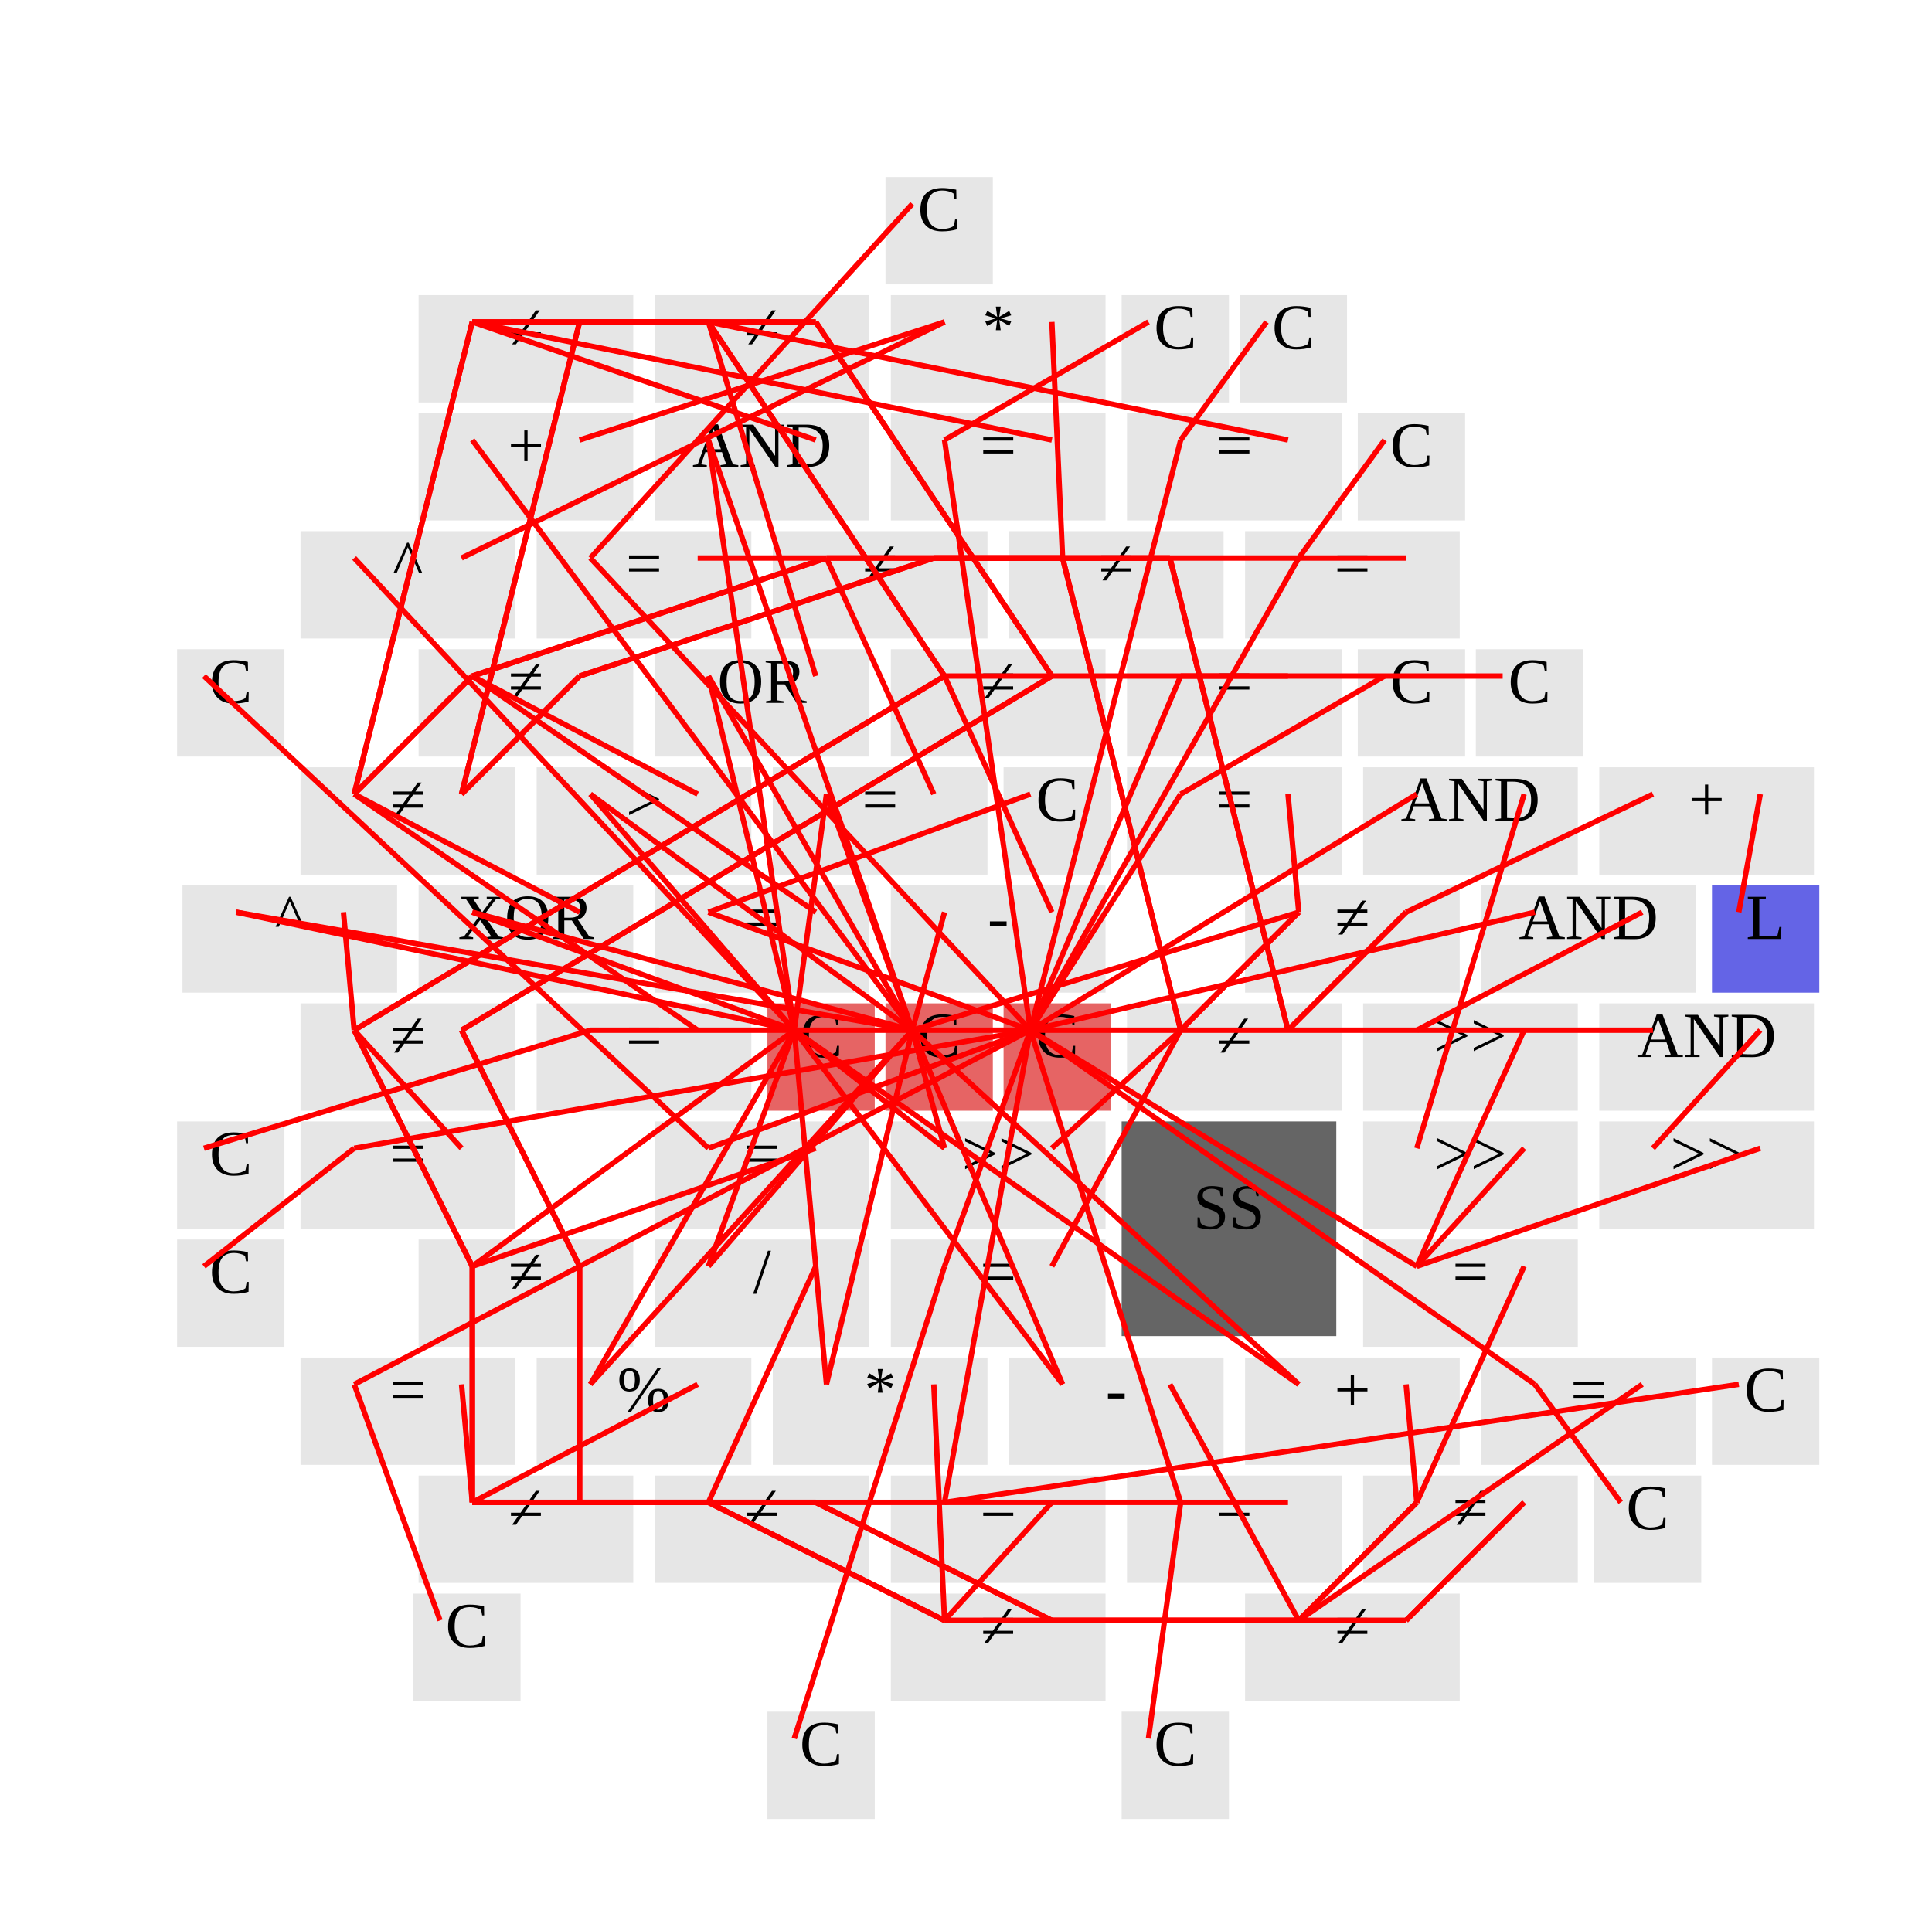
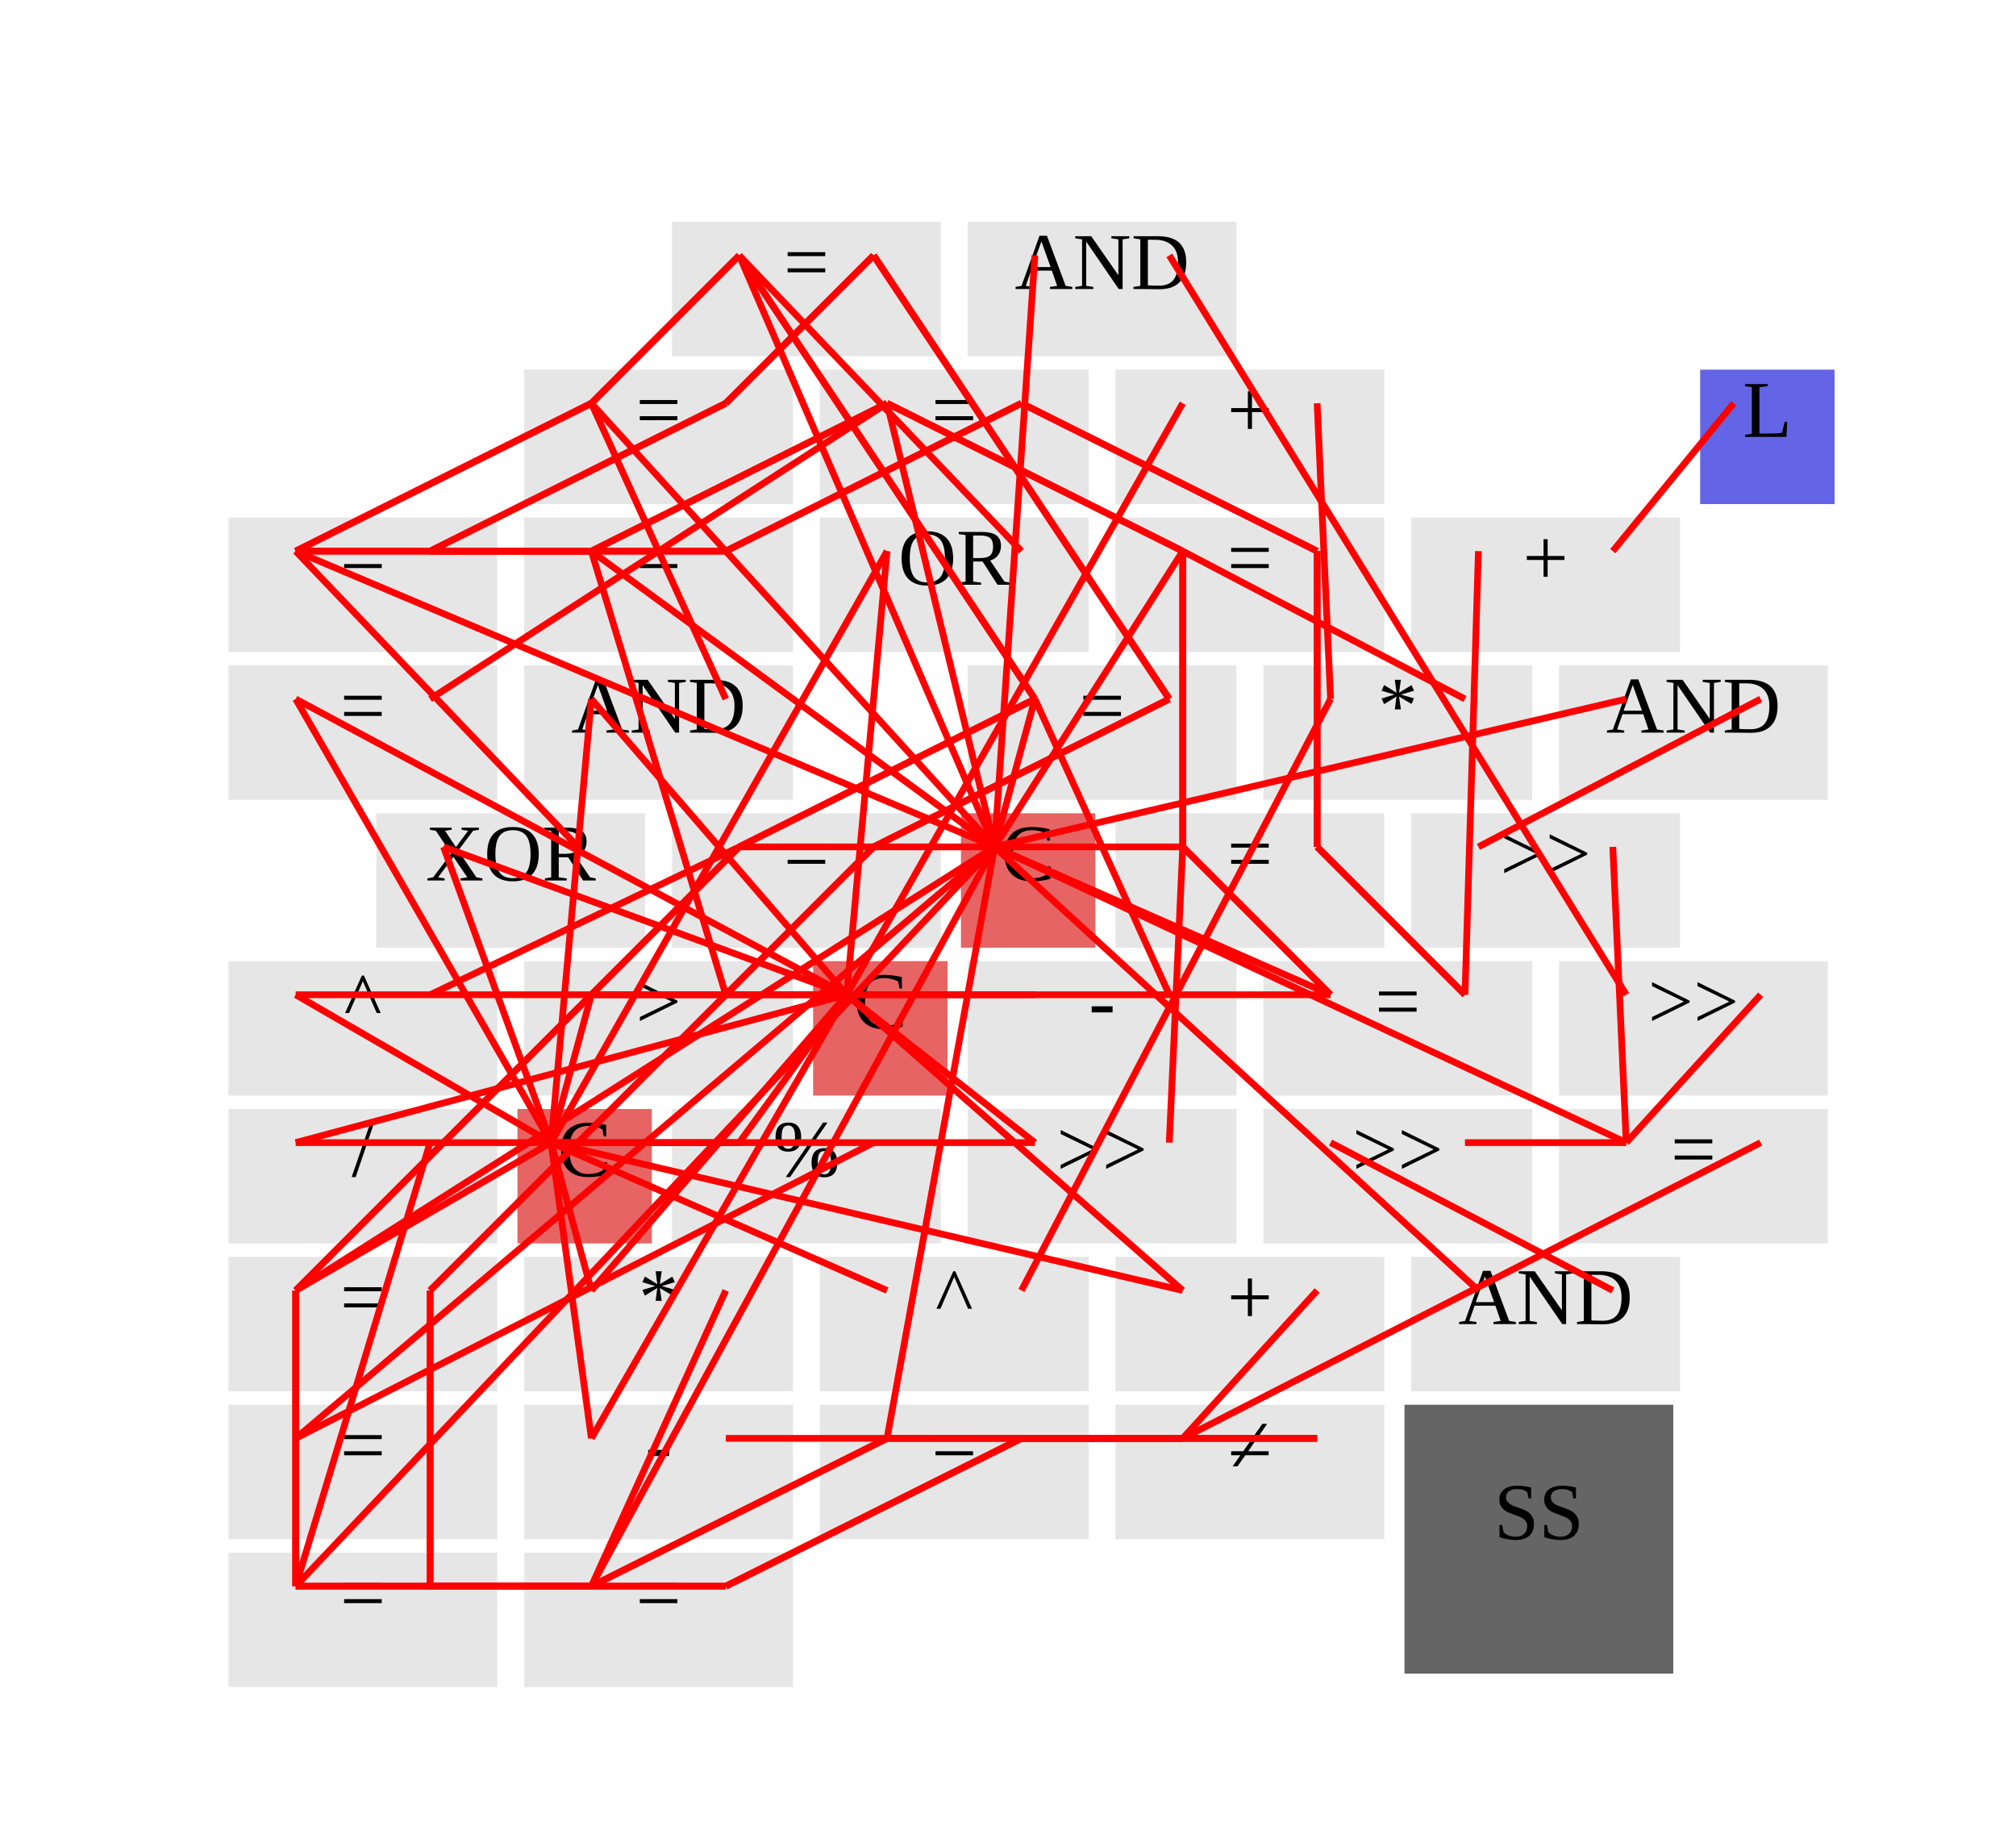
- <svg xmlns="http://www.w3.org/2000/svg" width="360" height="359">
-   <rect x="0" y="0" width="360" height="359" fill="rgb(255,255,255)" />
-   <rect x="0" y="0" width="340" height="320" fill="rgba(255,255,255,1)" />
-   <rect x="143" y="187" width="20" height="20" fill="rgba(230,100,100,1)" />
-   <text x="153" y="197" text-anchor="middle" alignment-baseline="middle" fill="black">C</text>
-   <rect x="319" y="165" width="20" height="20" fill="rgba(100,100,230,1)" />
-   <text x="329" y="175" text-anchor="middle" alignment-baseline="middle" fill="black">L</text>
-   <rect x="165" y="187" width="20" height="20" fill="rgba(230,100,100,1)" />
-   <text x="175" y="197" text-anchor="middle" alignment-baseline="middle" fill="black">C</text>
-   <rect x="187" y="187" width="20" height="20" fill="rgba(230,100,100,1)" />
-   <text x="197" y="197" text-anchor="middle" alignment-baseline="middle" fill="black">C</text>
+ <svg xmlns="http://www.w3.org/2000/svg" width="300" height="271">
+   <rect x="0" y="0" width="300" height="271" fill="rgb(255,255,255)" />
+   <rect x="0" y="0" width="280" height="240" fill="rgba(255,255,255,1)" />
+   <rect x="77" y="165" width="20" height="20" fill="rgba(230,100,100,1)" />
+   <text x="87" y="175" text-anchor="middle" alignment-baseline="middle" fill="black">C</text>
+   <rect x="253" y="55" width="20" height="20" fill="rgba(100,100,230,1)" />
+   <text x="263" y="65" text-anchor="middle" alignment-baseline="middle" fill="black">L</text>
+   <rect x="121" y="143" width="20" height="20" fill="rgba(230,100,100,1)" />
+   <text x="131" y="153" text-anchor="middle" alignment-baseline="middle" fill="black">C</text>
+   <rect x="143" y="121" width="20" height="20" fill="rgba(230,100,100,1)" />
+   <text x="153" y="131" text-anchor="middle" alignment-baseline="middle" fill="black">C</text>
+   <rect x="78" y="99" width="40" height="20" fill="rgba(230,230,230,1)" />
+   <text x="98" y="109" text-anchor="middle" alignment-baseline="middle" fill="black">AND</text>
+   <rect x="78" y="143" width="40" height="20" fill="rgba(230,230,230,1)" />
+   <text x="98" y="153" text-anchor="middle" alignment-baseline="middle" fill="black">&gt;</text>
  <rect x="122" y="77" width="40" height="20" fill="rgba(230,230,230,1)" />
-   <text x="142" y="87" text-anchor="middle" alignment-baseline="middle" fill="black">AND</text>
-   <rect x="100" y="143" width="40" height="20" fill="rgba(230,230,230,1)" />
-   <text x="120" y="153" text-anchor="middle" alignment-baseline="middle" fill="black">&gt;</text>
+   <text x="142" y="87" text-anchor="middle" alignment-baseline="middle" fill="black">OR</text>
+   <rect x="188" y="99" width="40" height="20" fill="rgba(230,230,230,1)" />
+   <text x="208" y="109" text-anchor="middle" alignment-baseline="middle" fill="black">*</text>
+   <rect x="122" y="187" width="40" height="20" fill="rgba(230,230,230,1)" />
+   <text x="142" y="197" text-anchor="middle" alignment-baseline="middle" fill="black">^</text>
+   <rect x="166" y="55" width="40" height="20" fill="rgba(230,230,230,1)" />
+   <text x="186" y="65" text-anchor="middle" alignment-baseline="middle" fill="black">+</text>
+   <rect x="56" y="121" width="40" height="20" fill="rgba(230,230,230,1)" />
+   <text x="76" y="131" text-anchor="middle" alignment-baseline="middle" fill="black">XOR</text>
+   <rect x="100" y="165" width="40" height="20" fill="rgba(230,230,230,1)" />
+   <text x="120" y="175" text-anchor="middle" alignment-baseline="middle" fill="black">%</text>
+   <rect x="34" y="165" width="40" height="20" fill="rgba(230,230,230,1)" />
+   <text x="54" y="175" text-anchor="middle" alignment-baseline="middle" fill="black">/</text>
+   <rect x="78" y="187" width="40" height="20" fill="rgba(230,230,230,1)" />
+   <text x="98" y="197" text-anchor="middle" alignment-baseline="middle" fill="black">*</text>
+   <rect x="166" y="187" width="40" height="20" fill="rgba(230,230,230,1)" />
+   <text x="186" y="197" text-anchor="middle" alignment-baseline="middle" fill="black">+</text>
+   <rect x="144" y="165" width="40" height="20" fill="rgba(230,230,230,1)" />
+   <text x="164" y="175" text-anchor="middle" alignment-baseline="middle" fill="black">&gt;&gt;</text>
+   <rect x="78" y="209" width="40" height="20" fill="rgba(230,230,230,1)" />
+   <text x="98" y="219" text-anchor="middle" alignment-baseline="middle" fill="black">-</text>
+   <rect x="232" y="165" width="40" height="20" fill="rgba(230,230,230,1)" />
+   <text x="252" y="175" text-anchor="middle" alignment-baseline="middle" fill="black">=</text>
+   <rect x="188" y="143" width="40" height="20" fill="rgba(230,230,230,1)" />
+   <text x="208" y="153" text-anchor="middle" alignment-baseline="middle" fill="black">=</text>
+   <rect x="166" y="121" width="40" height="20" fill="rgba(230,230,230,1)" />
+   <text x="186" y="131" text-anchor="middle" alignment-baseline="middle" fill="black">=</text>
  <rect x="166" y="77" width="40" height="20" fill="rgba(230,230,230,1)" />
  <text x="186" y="87" text-anchor="middle" alignment-baseline="middle" fill="black">=</text>
-   <rect x="122" y="121" width="40" height="20" fill="rgba(230,230,230,1)" />
-   <text x="142" y="131" text-anchor="middle" alignment-baseline="middle" fill="black">OR</text>
+   <rect x="122" y="55" width="40" height="20" fill="rgba(230,230,230,1)" />
+   <text x="142" y="65" text-anchor="middle" alignment-baseline="middle" fill="black">=</text>
+   <rect x="78" y="77" width="40" height="20" fill="rgba(230,230,230,1)" />
+   <text x="98" y="87" text-anchor="middle" alignment-baseline="middle" fill="black">=</text>
+   <rect x="34" y="77" width="40" height="20" fill="rgba(230,230,230,1)" />
+   <text x="54" y="87" text-anchor="middle" alignment-baseline="middle" fill="black">=</text>
+   <rect x="78" y="55" width="40" height="20" fill="rgba(230,230,230,1)" />
+   <text x="98" y="65" text-anchor="middle" alignment-baseline="middle" fill="black">=</text>
+   <rect x="100" y="33" width="40" height="20" fill="rgba(230,230,230,1)" />
+   <text x="120" y="43" text-anchor="middle" alignment-baseline="middle" fill="black">=</text>
+   <rect x="144" y="99" width="40" height="20" fill="rgba(230,230,230,1)" />
+   <text x="164" y="109" text-anchor="middle" alignment-baseline="middle" fill="black">=</text>
+   <rect x="100" y="121" width="40" height="20" fill="rgba(230,230,230,1)" />
+   <text x="120" y="131" text-anchor="middle" alignment-baseline="middle" fill="black">=</text>
+   <rect x="34" y="187" width="40" height="20" fill="rgba(230,230,230,1)" />
+   <text x="54" y="197" text-anchor="middle" alignment-baseline="middle" fill="black">=</text>
+   <rect x="34" y="209" width="40" height="20" fill="rgba(230,230,230,1)" />
+   <text x="54" y="219" text-anchor="middle" alignment-baseline="middle" fill="black">=</text>
+   <rect x="34" y="231" width="40" height="20" fill="rgba(230,230,230,1)" />
+   <text x="54" y="241" text-anchor="middle" alignment-baseline="middle" fill="black">=</text>
+   <rect x="78" y="231" width="40" height="20" fill="rgba(230,230,230,1)" />
+   <text x="98" y="241" text-anchor="middle" alignment-baseline="middle" fill="black">=</text>
  <rect x="122" y="209" width="40" height="20" fill="rgba(230,230,230,1)" />
  <text x="142" y="219" text-anchor="middle" alignment-baseline="middle" fill="black">=</text>
-   <rect x="166" y="231" width="40" height="20" fill="rgba(230,230,230,1)" />
-   <text x="186" y="241" text-anchor="middle" alignment-baseline="middle" fill="black">=</text>
-   <rect x="210" y="275" width="40" height="20" fill="rgba(230,230,230,1)" />
-   <text x="230" y="285" text-anchor="middle" alignment-baseline="middle" fill="black">=</text>
-   <rect x="100" y="99" width="40" height="20" fill="rgba(230,230,230,1)" />
-   <text x="120" y="109" text-anchor="middle" alignment-baseline="middle" fill="black">=</text>
-   <rect x="122" y="165" width="40" height="20" fill="rgba(230,230,230,1)" />
-   <text x="142" y="175" text-anchor="middle" alignment-baseline="middle" fill="black">=</text>
-   <rect x="166" y="55" width="40" height="20" fill="rgba(230,230,230,1)" />
-   <text x="186" y="65" text-anchor="middle" alignment-baseline="middle" fill="black">*</text>
-   <rect x="56" y="99" width="40" height="20" fill="rgba(230,230,230,1)" />
-   <text x="76" y="109" text-anchor="middle" alignment-baseline="middle" fill="black">^</text>
-   <rect x="78" y="77" width="40" height="20" fill="rgba(230,230,230,1)" />
-   <text x="98" y="87" text-anchor="middle" alignment-baseline="middle" fill="black">+</text>
-   <rect x="56" y="253" width="40" height="20" fill="rgba(230,230,230,1)" />
-   <text x="76" y="263" text-anchor="middle" alignment-baseline="middle" fill="black">=</text>
-   <rect x="78" y="165" width="40" height="20" fill="rgba(230,230,230,1)" />
-   <text x="98" y="175" text-anchor="middle" alignment-baseline="middle" fill="black">XOR</text>
-   <rect x="100" y="253" width="40" height="20" fill="rgba(230,230,230,1)" />
-   <text x="120" y="263" text-anchor="middle" alignment-baseline="middle" fill="black">%</text>
-   <rect x="122" y="231" width="40" height="20" fill="rgba(230,230,230,1)" />
-   <text x="142" y="241" text-anchor="middle" alignment-baseline="middle" fill="black">/</text>
-   <rect x="144" y="253" width="40" height="20" fill="rgba(230,230,230,1)" />
-   <text x="164" y="263" text-anchor="middle" alignment-baseline="middle" fill="black">*</text>
-   <rect x="232" y="253" width="40" height="20" fill="rgba(230,230,230,1)" />
-   <text x="252" y="263" text-anchor="middle" alignment-baseline="middle" fill="black">+</text>
-   <rect x="56" y="209" width="40" height="20" fill="rgba(230,230,230,1)" />
-   <text x="76" y="219" text-anchor="middle" alignment-baseline="middle" fill="black">=</text>
-   <rect x="166" y="275" width="40" height="20" fill="rgba(230,230,230,1)" />
-   <text x="186" y="285" text-anchor="middle" alignment-baseline="middle" fill="black">=</text>
  <rect x="166" y="209" width="40" height="20" fill="rgba(230,230,230,1)" />
-   <text x="186" y="219" text-anchor="middle" alignment-baseline="middle" fill="black">&gt;&gt;</text>
-   <rect x="100" y="187" width="40" height="20" fill="rgba(230,230,230,1)" />
-   <text x="120" y="197" text-anchor="middle" alignment-baseline="middle" fill="black">=</text>
-   <rect x="188" y="253" width="40" height="20" fill="rgba(230,230,230,1)" />
-   <text x="208" y="263" text-anchor="middle" alignment-baseline="middle" fill="black">-</text>
+   <text x="186" y="219" text-anchor="middle" alignment-baseline="middle" fill="black">≠</text>
+   <rect x="210" y="77" width="40" height="20" fill="rgba(230,230,230,1)" />
+   <text x="230" y="87" text-anchor="middle" alignment-baseline="middle" fill="black">+</text>
+   <rect x="144" y="143" width="40" height="20" fill="rgba(230,230,230,1)" />
+   <text x="164" y="153" text-anchor="middle" alignment-baseline="middle" fill="black">-</text>
+   <rect x="34" y="99" width="40" height="20" fill="rgba(230,230,230,1)" />
+   <text x="54" y="109" text-anchor="middle" alignment-baseline="middle" fill="black">=</text>
+   <rect x="34" y="143" width="40" height="20" fill="rgba(230,230,230,1)" />
+   <text x="54" y="153" text-anchor="middle" alignment-baseline="middle" fill="black">^</text>
+   <rect x="210" y="187" width="40" height="20" fill="rgba(230,230,230,1)" />
+   <text x="230" y="197" text-anchor="middle" alignment-baseline="middle" fill="black">AND</text>
+   <rect x="188" y="165" width="40" height="20" fill="rgba(230,230,230,1)" />
+   <text x="208" y="175" text-anchor="middle" alignment-baseline="middle" fill="black">&gt;&gt;</text>
+   <rect x="144" y="33" width="40" height="20" fill="rgba(230,230,230,1)" />
+   <text x="164" y="43" text-anchor="middle" alignment-baseline="middle" fill="black">AND</text>
+   <rect x="232" y="143" width="40" height="20" fill="rgba(230,230,230,1)" />
+   <text x="252" y="153" text-anchor="middle" alignment-baseline="middle" fill="black">&gt;&gt;</text>
  <rect x="232" y="99" width="40" height="20" fill="rgba(230,230,230,1)" />
-   <text x="252" y="109" text-anchor="middle" alignment-baseline="middle" fill="black">=</text>
-   <rect x="276" y="253" width="40" height="20" fill="rgba(230,230,230,1)" />
-   <text x="296" y="263" text-anchor="middle" alignment-baseline="middle" fill="black">=</text>
-   <rect x="254" y="231" width="40" height="20" fill="rgba(230,230,230,1)" />
-   <text x="274" y="241" text-anchor="middle" alignment-baseline="middle" fill="black">=</text>
-   <rect x="232" y="165" width="40" height="20" fill="rgba(230,230,230,1)" />
-   <text x="252" y="175" text-anchor="middle" alignment-baseline="middle" fill="black">≠</text>
-   <rect x="210" y="187" width="40" height="20" fill="rgba(230,230,230,1)" />
-   <text x="230" y="197" text-anchor="middle" alignment-baseline="middle" fill="black">≠</text>
-   <rect x="188" y="99" width="40" height="20" fill="rgba(230,230,230,1)" />
-   <text x="208" y="109" text-anchor="middle" alignment-baseline="middle" fill="black">≠</text>
-   <rect x="144" y="99" width="40" height="20" fill="rgba(230,230,230,1)" />
-   <text x="164" y="109" text-anchor="middle" alignment-baseline="middle" fill="black">≠</text>
-   <rect x="78" y="121" width="40" height="20" fill="rgba(230,230,230,1)" />
-   <text x="98" y="131" text-anchor="middle" alignment-baseline="middle" fill="black">≠</text>
-   <rect x="56" y="143" width="40" height="20" fill="rgba(230,230,230,1)" />
-   <text x="76" y="153" text-anchor="middle" alignment-baseline="middle" fill="black">≠</text>
-   <rect x="78" y="55" width="40" height="20" fill="rgba(230,230,230,1)" />
-   <text x="98" y="65" text-anchor="middle" alignment-baseline="middle" fill="black">≠</text>
-   <rect x="122" y="55" width="40" height="20" fill="rgba(230,230,230,1)" />
-   <text x="142" y="65" text-anchor="middle" alignment-baseline="middle" fill="black">≠</text>
-   <rect x="166" y="121" width="40" height="20" fill="rgba(230,230,230,1)" />
-   <text x="186" y="131" text-anchor="middle" alignment-baseline="middle" fill="black">≠</text>
-   <rect x="56" y="187" width="40" height="20" fill="rgba(230,230,230,1)" />
-   <text x="76" y="197" text-anchor="middle" alignment-baseline="middle" fill="black">≠</text>
-   <rect x="78" y="231" width="40" height="20" fill="rgba(230,230,230,1)" />
-   <text x="98" y="241" text-anchor="middle" alignment-baseline="middle" fill="black">≠</text>
-   <rect x="78" y="275" width="40" height="20" fill="rgba(230,230,230,1)" />
-   <text x="98" y="285" text-anchor="middle" alignment-baseline="middle" fill="black">≠</text>
-   <rect x="122" y="275" width="40" height="20" fill="rgba(230,230,230,1)" />
-   <text x="142" y="285" text-anchor="middle" alignment-baseline="middle" fill="black">≠</text>
-   <rect x="166" y="297" width="40" height="20" fill="rgba(230,230,230,1)" />
-   <text x="186" y="307" text-anchor="middle" alignment-baseline="middle" fill="black">≠</text>
-   <rect x="232" y="297" width="40" height="20" fill="rgba(230,230,230,1)" />
-   <text x="252" y="307" text-anchor="middle" alignment-baseline="middle" fill="black">≠</text>
-   <rect x="254" y="275" width="40" height="20" fill="rgba(230,230,230,1)" />
-   <text x="274" y="285" text-anchor="middle" alignment-baseline="middle" fill="black">≠</text>
-   <rect x="298" y="143" width="40" height="20" fill="rgba(230,230,230,1)" />
-   <text x="318" y="153" text-anchor="middle" alignment-baseline="middle" fill="black">+</text>
-   <rect x="166" y="165" width="40" height="20" fill="rgba(230,230,230,1)" />
-   <text x="186" y="175" text-anchor="middle" alignment-baseline="middle" fill="black">-</text>
-   <rect x="144" y="143" width="40" height="20" fill="rgba(230,230,230,1)" />
-   <text x="164" y="153" text-anchor="middle" alignment-baseline="middle" fill="black">=</text>
-   <rect x="210" y="143" width="40" height="20" fill="rgba(230,230,230,1)" />
-   <text x="230" y="153" text-anchor="middle" alignment-baseline="middle" fill="black">=</text>
-   <rect x="210" y="77" width="40" height="20" fill="rgba(230,230,230,1)" />
-   <text x="230" y="87" text-anchor="middle" alignment-baseline="middle" fill="black">=</text>
+   <text x="252" y="109" text-anchor="middle" alignment-baseline="middle" fill="black">AND</text>
  <rect x="210" y="121" width="40" height="20" fill="rgba(230,230,230,1)" />
-   <text x="230" y="131" text-anchor="middle" alignment-baseline="middle" fill="black">=</text>
-   <rect x="34" y="165" width="40" height="20" fill="rgba(230,230,230,1)" />
-   <text x="54" y="175" text-anchor="middle" alignment-baseline="middle" fill="black">^</text>
-   <rect x="209" y="55" width="20" height="20" fill="rgba(230,230,230,1)" />
-   <text x="219" y="65" text-anchor="middle" alignment-baseline="middle" fill="black">C</text>
-   <rect x="33" y="121" width="20" height="20" fill="rgba(230,230,230,1)" />
-   <text x="43" y="131" text-anchor="middle" alignment-baseline="middle" fill="black">C</text>
-   <rect x="143" y="319" width="20" height="20" fill="rgba(230,230,230,1)" />
-   <text x="153" y="329" text-anchor="middle" alignment-baseline="middle" fill="black">C</text>
-   <rect x="209" y="319" width="20" height="20" fill="rgba(230,230,230,1)" />
-   <text x="219" y="329" text-anchor="middle" alignment-baseline="middle" fill="black">C</text>
-   <rect x="165" y="33" width="20" height="20" fill="rgba(230,230,230,1)" />
-   <text x="175" y="43" text-anchor="middle" alignment-baseline="middle" fill="black">C</text>
-   <rect x="187" y="143" width="20" height="20" fill="rgba(230,230,230,1)" />
-   <text x="197" y="153" text-anchor="middle" alignment-baseline="middle" fill="black">C</text>
-   <rect x="77" y="297" width="20" height="20" fill="rgba(230,230,230,1)" />
-   <text x="87" y="307" text-anchor="middle" alignment-baseline="middle" fill="black">C</text>
-   <rect x="33" y="231" width="20" height="20" fill="rgba(230,230,230,1)" />
-   <text x="43" y="241" text-anchor="middle" alignment-baseline="middle" fill="black">C</text>
-   <rect x="319" y="253" width="20" height="20" fill="rgba(230,230,230,1)" />
-   <text x="329" y="263" text-anchor="middle" alignment-baseline="middle" fill="black">C</text>
-   <rect x="33" y="209" width="20" height="20" fill="rgba(230,230,230,1)" />
-   <text x="43" y="219" text-anchor="middle" alignment-baseline="middle" fill="black">C</text>
-   <rect x="253" y="77" width="20" height="20" fill="rgba(230,230,230,1)" />
-   <text x="263" y="87" text-anchor="middle" alignment-baseline="middle" fill="black">C</text>
-   <rect x="297" y="275" width="20" height="20" fill="rgba(230,230,230,1)" />
-   <text x="307" y="285" text-anchor="middle" alignment-baseline="middle" fill="black">C</text>
-   <rect x="254" y="143" width="40" height="20" fill="rgba(230,230,230,1)" />
-   <text x="274" y="153" text-anchor="middle" alignment-baseline="middle" fill="black">AND</text>
-   <rect x="254" y="209" width="40" height="20" fill="rgba(230,230,230,1)" />
-   <text x="274" y="219" text-anchor="middle" alignment-baseline="middle" fill="black">&gt;&gt;</text>
-   <rect x="298" y="187" width="40" height="20" fill="rgba(230,230,230,1)" />
-   <text x="318" y="197" text-anchor="middle" alignment-baseline="middle" fill="black">AND</text>
-   <rect x="298" y="209" width="40" height="20" fill="rgba(230,230,230,1)" />
-   <text x="318" y="219" text-anchor="middle" alignment-baseline="middle" fill="black">&gt;&gt;</text>
-   <rect x="276" y="165" width="40" height="20" fill="rgba(230,230,230,1)" />
-   <text x="296" y="175" text-anchor="middle" alignment-baseline="middle" fill="black">AND</text>
-   <rect x="254" y="187" width="40" height="20" fill="rgba(230,230,230,1)" />
-   <text x="274" y="197" text-anchor="middle" alignment-baseline="middle" fill="black">&gt;&gt;</text>
-   <rect x="253" y="121" width="20" height="20" fill="rgba(230,230,230,1)" />
-   <text x="263" y="131" text-anchor="middle" alignment-baseline="middle" fill="black">C</text>
-   <rect x="231" y="55" width="20" height="20" fill="rgba(230,230,230,1)" />
-   <text x="241" y="65" text-anchor="middle" alignment-baseline="middle" fill="black">C</text>
-   <rect x="275" y="121" width="20" height="20" fill="rgba(230,230,230,1)" />
-   <text x="285" y="131" text-anchor="middle" alignment-baseline="middle" fill="black">C</text>
+   <text x="230" y="131" text-anchor="middle" alignment-baseline="middle" fill="black">&gt;&gt;</text>
  <rect x="209" y="209" width="40" height="40" fill="rgba(101,101,101,1)" />
  <text x="229" y="229" text-anchor="middle" alignment-baseline="middle" fill="black">SS</text>
-   <line x1="108" y1="82" x2="176" y2="60" stroke="red" stroke-width="1" />
-   <line x1="86" y1="104" x2="176" y2="60" stroke="red" stroke-width="1" />
-   <line x1="170" y1="192" x2="88" y2="82" stroke="red" stroke-width="1" />
-   <line x1="148" y1="192" x2="66" y2="104" stroke="red" stroke-width="1" />
-   <line x1="284" y1="214" x2="264" y2="236" stroke="red" stroke-width="1" />
-   <line x1="328" y1="214" x2="264" y2="236" stroke="red" stroke-width="1" />
-   <line x1="192" y1="192" x2="264" y2="236" stroke="red" stroke-width="1" />
-   <line x1="284" y1="192" x2="264" y2="236" stroke="red" stroke-width="1" />
-   <line x1="240" y1="148" x2="242" y2="170" stroke="red" stroke-width="1" />
-   <line x1="170" y1="192" x2="242" y2="170" stroke="red" stroke-width="1" />
-   <line x1="196" y1="236" x2="220" y2="192" stroke="red" stroke-width="1" />
-   <line x1="196" y1="214" x2="220" y2="192" stroke="red" stroke-width="1" />
-   <line x1="262" y1="170" x2="240" y2="192" stroke="red" stroke-width="1" />
-   <line x1="240" y1="192" x2="262" y2="170" stroke="red" stroke-width="1" />
-   <line x1="242" y1="170" x2="220" y2="192" stroke="red" stroke-width="1" />
-   <line x1="220" y1="192" x2="242" y2="170" stroke="red" stroke-width="1" />
-   <line x1="262" y1="104" x2="198" y2="104" stroke="red" stroke-width="1" />
  <line x1="196" y1="60" x2="198" y2="104" stroke="red" stroke-width="1" />
-   <line x1="218" y1="104" x2="240" y2="192" stroke="red" stroke-width="1" />
-   <line x1="240" y1="192" x2="218" y2="104" stroke="red" stroke-width="1" />
-   <line x1="198" y1="104" x2="220" y2="192" stroke="red" stroke-width="1" />
-   <line x1="220" y1="192" x2="198" y2="104" stroke="red" stroke-width="1" />
-   <line x1="130" y1="104" x2="154" y2="104" stroke="red" stroke-width="1" />
+   <line x1="152" y1="192" x2="198" y2="104" stroke="red" stroke-width="1" />
+   <line x1="126" y1="148" x2="176" y2="60" stroke="red" stroke-width="1" />
+   <line x1="82" y1="170" x2="132" y2="192" stroke="red" stroke-width="1" />
+   <line x1="262" y1="148" x2="242" y2="170" stroke="red" stroke-width="1" />
+   <line x1="148" y1="126" x2="242" y2="170" stroke="red" stroke-width="1" />
+   <line x1="218" y1="170" x2="242" y2="170" stroke="red" stroke-width="1" />
+   <line x1="240" y1="126" x2="242" y2="170" stroke="red" stroke-width="1" />
+   <line x1="148" y1="126" x2="198" y2="148" stroke="red" stroke-width="1" />
+   <line x1="126" y1="148" x2="198" y2="148" stroke="red" stroke-width="1" />
+   <line x1="148" y1="126" x2="176" y2="126" stroke="red" stroke-width="1" />
+   <line x1="174" y1="170" x2="176" y2="126" stroke="red" stroke-width="1" />
+   <line x1="218" y1="148" x2="196" y2="126" stroke="red" stroke-width="1" />
+   <line x1="196" y1="126" x2="218" y2="148" stroke="red" stroke-width="1" />
+   <line x1="176" y1="126" x2="198" y2="148" stroke="red" stroke-width="1" />
+   <line x1="198" y1="148" x2="176" y2="126" stroke="red" stroke-width="1" />
+   <line x1="218" y1="104" x2="176" y2="82" stroke="red" stroke-width="1" />
+   <line x1="148" y1="126" x2="176" y2="82" stroke="red" stroke-width="1" />
+   <line x1="196" y1="126" x2="196" y2="82" stroke="red" stroke-width="1" />
+   <line x1="196" y1="82" x2="196" y2="126" stroke="red" stroke-width="1" />
+   <line x1="176" y1="126" x2="176" y2="82" stroke="red" stroke-width="1" />
+   <line x1="176" y1="82" x2="176" y2="126" stroke="red" stroke-width="1" />
+   <line x1="148" y1="126" x2="132" y2="60" stroke="red" stroke-width="1" />
+   <line x1="64" y1="104" x2="132" y2="60" stroke="red" stroke-width="1" />
+   <line x1="196" y1="82" x2="152" y2="60" stroke="red" stroke-width="1" />
+   <line x1="152" y1="60" x2="196" y2="82" stroke="red" stroke-width="1" />
+   <line x1="132" y1="60" x2="176" y2="82" stroke="red" stroke-width="1" />
+   <line x1="176" y1="82" x2="132" y2="60" stroke="red" stroke-width="1" />
+   <line x1="148" y1="126" x2="88" y2="82" stroke="red" stroke-width="1" />
+   <line x1="108" y1="148" x2="88" y2="82" stroke="red" stroke-width="1" />
+   <line x1="108" y1="82" x2="152" y2="60" stroke="red" stroke-width="1" />
+   <line x1="152" y1="60" x2="108" y2="82" stroke="red" stroke-width="1" />
+   <line x1="132" y1="60" x2="88" y2="82" stroke="red" stroke-width="1" />
+   <line x1="88" y1="82" x2="132" y2="60" stroke="red" stroke-width="1" />
+   <line x1="86" y1="126" x2="44" y2="82" stroke="red" stroke-width="1" />
+   <line x1="148" y1="126" x2="44" y2="82" stroke="red" stroke-width="1" />
+   <line x1="64" y1="82" x2="108" y2="82" stroke="red" stroke-width="1" />
+   <line x1="108" y1="82" x2="64" y2="82" stroke="red" stroke-width="1" />
+   <line x1="44" y1="82" x2="88" y2="82" stroke="red" stroke-width="1" />
+   <line x1="88" y1="82" x2="44" y2="82" stroke="red" stroke-width="1" />
+   <line x1="148" y1="126" x2="88" y2="60" stroke="red" stroke-width="1" />
+   <line x1="108" y1="104" x2="88" y2="60" stroke="red" stroke-width="1" />
+   <line x1="64" y1="82" x2="108" y2="60" stroke="red" stroke-width="1" />
+   <line x1="108" y1="60" x2="64" y2="82" stroke="red" stroke-width="1" />
+   <line x1="88" y1="60" x2="44" y2="82" stroke="red" stroke-width="1" />
+   <line x1="44" y1="82" x2="88" y2="60" stroke="red" stroke-width="1" />
+   <line x1="152" y1="82" x2="110" y2="38" stroke="red" stroke-width="1" />
+   <line x1="148" y1="126" x2="110" y2="38" stroke="red" stroke-width="1" />
+   <line x1="108" y1="60" x2="130" y2="38" stroke="red" stroke-width="1" />
+   <line x1="130" y1="38" x2="108" y2="60" stroke="red" stroke-width="1" />
+   <line x1="110" y1="38" x2="88" y2="60" stroke="red" stroke-width="1" />
+   <line x1="88" y1="60" x2="110" y2="38" stroke="red" stroke-width="1" />
  <line x1="174" y1="148" x2="154" y2="104" stroke="red" stroke-width="1" />
-   <line x1="218" y1="104" x2="174" y2="104" stroke="red" stroke-width="1" />
-   <line x1="174" y1="104" x2="218" y2="104" stroke="red" stroke-width="1" />
-   <line x1="198" y1="104" x2="154" y2="104" stroke="red" stroke-width="1" />
-   <line x1="154" y1="104" x2="198" y2="104" stroke="red" stroke-width="1" />
-   <line x1="130" y1="148" x2="88" y2="126" stroke="red" stroke-width="1" />
-   <line x1="152" y1="170" x2="88" y2="126" stroke="red" stroke-width="1" />
-   <line x1="174" y1="104" x2="108" y2="126" stroke="red" stroke-width="1" />
-   <line x1="108" y1="126" x2="174" y2="104" stroke="red" stroke-width="1" />
-   <line x1="154" y1="104" x2="88" y2="126" stroke="red" stroke-width="1" />
-   <line x1="88" y1="126" x2="154" y2="104" stroke="red" stroke-width="1" />
-   <line x1="130" y1="192" x2="66" y2="148" stroke="red" stroke-width="1" />
-   <line x1="108" y1="170" x2="66" y2="148" stroke="red" stroke-width="1" />
-   <line x1="86" y1="148" x2="108" y2="126" stroke="red" stroke-width="1" />
-   <line x1="108" y1="126" x2="86" y2="148" stroke="red" stroke-width="1" />
-   <line x1="66" y1="148" x2="88" y2="126" stroke="red" stroke-width="1" />
-   <line x1="88" y1="126" x2="66" y2="148" stroke="red" stroke-width="1" />
-   <line x1="196" y1="82" x2="88" y2="60" stroke="red" stroke-width="1" />
-   <line x1="152" y1="82" x2="88" y2="60" stroke="red" stroke-width="1" />
-   <line x1="86" y1="148" x2="108" y2="60" stroke="red" stroke-width="1" />
-   <line x1="108" y1="60" x2="86" y2="148" stroke="red" stroke-width="1" />
-   <line x1="88" y1="60" x2="66" y2="148" stroke="red" stroke-width="1" />
-   <line x1="66" y1="148" x2="88" y2="60" stroke="red" stroke-width="1" />
-   <line x1="240" y1="82" x2="132" y2="60" stroke="red" stroke-width="1" />
-   <line x1="152" y1="126" x2="132" y2="60" stroke="red" stroke-width="1" />
-   <line x1="108" y1="60" x2="152" y2="60" stroke="red" stroke-width="1" />
-   <line x1="152" y1="60" x2="108" y2="60" stroke="red" stroke-width="1" />
-   <line x1="132" y1="60" x2="88" y2="60" stroke="red" stroke-width="1" />
-   <line x1="88" y1="60" x2="132" y2="60" stroke="red" stroke-width="1" />
-   <line x1="196" y1="170" x2="176" y2="126" stroke="red" stroke-width="1" />
-   <line x1="240" y1="126" x2="176" y2="126" stroke="red" stroke-width="1" />
-   <line x1="152" y1="60" x2="196" y2="126" stroke="red" stroke-width="1" />
-   <line x1="196" y1="126" x2="152" y2="60" stroke="red" stroke-width="1" />
-   <line x1="176" y1="126" x2="132" y2="60" stroke="red" stroke-width="1" />
-   <line x1="132" y1="60" x2="176" y2="126" stroke="red" stroke-width="1" />
-   <line x1="86" y1="214" x2="66" y2="192" stroke="red" stroke-width="1" />
-   <line x1="64" y1="170" x2="66" y2="192" stroke="red" stroke-width="1" />
-   <line x1="196" y1="126" x2="86" y2="192" stroke="red" stroke-width="1" />
-   <line x1="86" y1="192" x2="196" y2="126" stroke="red" stroke-width="1" />
-   <line x1="176" y1="126" x2="66" y2="192" stroke="red" stroke-width="1" />
-   <line x1="66" y1="192" x2="176" y2="126" stroke="red" stroke-width="1" />
-   <line x1="152" y1="214" x2="88" y2="236" stroke="red" stroke-width="1" />
-   <line x1="148" y1="192" x2="88" y2="236" stroke="red" stroke-width="1" />
-   <line x1="86" y1="192" x2="108" y2="236" stroke="red" stroke-width="1" />
-   <line x1="108" y1="236" x2="86" y2="192" stroke="red" stroke-width="1" />
-   <line x1="66" y1="192" x2="88" y2="236" stroke="red" stroke-width="1" />
-   <line x1="88" y1="236" x2="66" y2="192" stroke="red" stroke-width="1" />
-   <line x1="130" y1="258" x2="88" y2="280" stroke="red" stroke-width="1" />
-   <line x1="86" y1="258" x2="88" y2="280" stroke="red" stroke-width="1" />
-   <line x1="108" y1="280" x2="108" y2="236" stroke="red" stroke-width="1" />
-   <line x1="108" y1="236" x2="108" y2="280" stroke="red" stroke-width="1" />
-   <line x1="88" y1="236" x2="88" y2="280" stroke="red" stroke-width="1" />
-   <line x1="88" y1="280" x2="88" y2="236" stroke="red" stroke-width="1" />
-   <line x1="240" y1="280" x2="132" y2="280" stroke="red" stroke-width="1" />
-   <line x1="152" y1="236" x2="132" y2="280" stroke="red" stroke-width="1" />
-   <line x1="108" y1="280" x2="152" y2="280" stroke="red" stroke-width="1" />
-   <line x1="152" y1="280" x2="108" y2="280" stroke="red" stroke-width="1" />
-   <line x1="88" y1="280" x2="132" y2="280" stroke="red" stroke-width="1" />
-   <line x1="132" y1="280" x2="88" y2="280" stroke="red" stroke-width="1" />
-   <line x1="196" y1="280" x2="176" y2="302" stroke="red" stroke-width="1" />
-   <line x1="174" y1="258" x2="176" y2="302" stroke="red" stroke-width="1" />
-   <line x1="152" y1="280" x2="196" y2="302" stroke="red" stroke-width="1" />
-   <line x1="196" y1="302" x2="152" y2="280" stroke="red" stroke-width="1" />
-   <line x1="132" y1="280" x2="176" y2="302" stroke="red" stroke-width="1" />
-   <line x1="176" y1="302" x2="132" y2="280" stroke="red" stroke-width="1" />
-   <line x1="306" y1="258" x2="242" y2="302" stroke="red" stroke-width="1" />
-   <line x1="218" y1="258" x2="242" y2="302" stroke="red" stroke-width="1" />
-   <line x1="196" y1="302" x2="262" y2="302" stroke="red" stroke-width="1" />
-   <line x1="262" y1="302" x2="196" y2="302" stroke="red" stroke-width="1" />
-   <line x1="176" y1="302" x2="242" y2="302" stroke="red" stroke-width="1" />
-   <line x1="242" y1="302" x2="176" y2="302" stroke="red" stroke-width="1" />
-   <line x1="262" y1="258" x2="264" y2="280" stroke="red" stroke-width="1" />
-   <line x1="284" y1="236" x2="264" y2="280" stroke="red" stroke-width="1" />
-   <line x1="262" y1="302" x2="284" y2="280" stroke="red" stroke-width="1" />
-   <line x1="284" y1="280" x2="262" y2="302" stroke="red" stroke-width="1" />
-   <line x1="264" y1="280" x2="242" y2="302" stroke="red" stroke-width="1" />
-   <line x1="242" y1="302" x2="264" y2="280" stroke="red" stroke-width="1" />
-   <line x1="262" y1="170" x2="308" y2="148" stroke="red" stroke-width="1" />
-   <line x1="328" y1="148" x2="324" y2="170" stroke="red" stroke-width="1" />
-   <line x1="170" y1="192" x2="132" y2="82" stroke="red" stroke-width="1" />
-   <line x1="148" y1="192" x2="132" y2="82" stroke="red" stroke-width="1" />
-   <line x1="170" y1="192" x2="110" y2="148" stroke="red" stroke-width="1" />
-   <line x1="148" y1="192" x2="110" y2="148" stroke="red" stroke-width="1" />
-   <line x1="192" y1="192" x2="176" y2="82" stroke="red" stroke-width="1" />
-   <line x1="214" y1="60" x2="176" y2="82" stroke="red" stroke-width="1" />
-   <line x1="170" y1="192" x2="132" y2="126" stroke="red" stroke-width="1" />
-   <line x1="148" y1="192" x2="132" y2="126" stroke="red" stroke-width="1" />
-   <line x1="192" y1="192" x2="132" y2="214" stroke="red" stroke-width="1" />
-   <line x1="38" y1="126" x2="132" y2="214" stroke="red" stroke-width="1" />
-   <line x1="192" y1="192" x2="176" y2="236" stroke="red" stroke-width="1" />
-   <line x1="148" y1="324" x2="176" y2="236" stroke="red" stroke-width="1" />
-   <line x1="192" y1="192" x2="220" y2="280" stroke="red" stroke-width="1" />
-   <line x1="214" y1="324" x2="220" y2="280" stroke="red" stroke-width="1" />
-   <line x1="192" y1="192" x2="110" y2="104" stroke="red" stroke-width="1" />
-   <line x1="170" y1="38" x2="110" y2="104" stroke="red" stroke-width="1" />
-   <line x1="192" y1="192" x2="132" y2="170" stroke="red" stroke-width="1" />
-   <line x1="192" y1="148" x2="132" y2="170" stroke="red" stroke-width="1" />
-   <line x1="192" y1="192" x2="66" y2="258" stroke="red" stroke-width="1" />
-   <line x1="82" y1="302" x2="66" y2="258" stroke="red" stroke-width="1" />
-   <line x1="170" y1="192" x2="88" y2="170" stroke="red" stroke-width="1" />
-   <line x1="148" y1="192" x2="88" y2="170" stroke="red" stroke-width="1" />
-   <line x1="170" y1="192" x2="110" y2="258" stroke="red" stroke-width="1" />
-   <line x1="148" y1="192" x2="110" y2="258" stroke="red" stroke-width="1" />
-   <line x1="170" y1="192" x2="132" y2="236" stroke="red" stroke-width="1" />
-   <line x1="148" y1="192" x2="132" y2="236" stroke="red" stroke-width="1" />
-   <line x1="170" y1="192" x2="154" y2="258" stroke="red" stroke-width="1" />
-   <line x1="148" y1="192" x2="154" y2="258" stroke="red" stroke-width="1" />
-   <line x1="170" y1="192" x2="242" y2="258" stroke="red" stroke-width="1" />
-   <line x1="148" y1="192" x2="242" y2="258" stroke="red" stroke-width="1" />
-   <line x1="192" y1="192" x2="66" y2="214" stroke="red" stroke-width="1" />
-   <line x1="38" y1="236" x2="66" y2="214" stroke="red" stroke-width="1" />
-   <line x1="192" y1="192" x2="176" y2="280" stroke="red" stroke-width="1" />
-   <line x1="324" y1="258" x2="176" y2="280" stroke="red" stroke-width="1" />
-   <line x1="170" y1="192" x2="176" y2="214" stroke="red" stroke-width="1" />
-   <line x1="148" y1="192" x2="176" y2="214" stroke="red" stroke-width="1" />
-   <line x1="192" y1="192" x2="110" y2="192" stroke="red" stroke-width="1" />
-   <line x1="38" y1="214" x2="110" y2="192" stroke="red" stroke-width="1" />
-   <line x1="170" y1="192" x2="198" y2="258" stroke="red" stroke-width="1" />
-   <line x1="148" y1="192" x2="198" y2="258" stroke="red" stroke-width="1" />
-   <line x1="192" y1="192" x2="242" y2="104" stroke="red" stroke-width="1" />
-   <line x1="258" y1="82" x2="242" y2="104" stroke="red" stroke-width="1" />
-   <line x1="192" y1="192" x2="286" y2="258" stroke="red" stroke-width="1" />
-   <line x1="302" y1="280" x2="286" y2="258" stroke="red" stroke-width="1" />
-   <line x1="170" y1="192" x2="176" y2="170" stroke="red" stroke-width="1" />
-   <line x1="170" y1="192" x2="154" y2="148" stroke="red" stroke-width="1" />
-   <line x1="148" y1="192" x2="154" y2="148" stroke="red" stroke-width="1" />
-   <line x1="192" y1="192" x2="220" y2="148" stroke="red" stroke-width="1" />
-   <line x1="258" y1="126" x2="220" y2="148" stroke="red" stroke-width="1" />
-   <line x1="192" y1="192" x2="220" y2="82" stroke="red" stroke-width="1" />
-   <line x1="236" y1="60" x2="220" y2="82" stroke="red" stroke-width="1" />
-   <line x1="192" y1="192" x2="220" y2="126" stroke="red" stroke-width="1" />
-   <line x1="280" y1="126" x2="220" y2="126" stroke="red" stroke-width="1" />
-   <line x1="170" y1="192" x2="44" y2="170" stroke="red" stroke-width="1" />
-   <line x1="148" y1="192" x2="44" y2="170" stroke="red" stroke-width="1" />
-   <line x1="192" y1="192" x2="264" y2="148" stroke="red" stroke-width="1" />
-   <line x1="284" y1="148" x2="264" y2="214" stroke="red" stroke-width="1" />
-   <line x1="192" y1="192" x2="308" y2="192" stroke="red" stroke-width="1" />
-   <line x1="328" y1="192" x2="308" y2="214" stroke="red" stroke-width="1" />
-   <line x1="192" y1="192" x2="286" y2="170" stroke="red" stroke-width="1" />
-   <line x1="306" y1="170" x2="264" y2="192" stroke="red" stroke-width="1" />
+   <line x1="148" y1="126" x2="154" y2="104" stroke="red" stroke-width="1" />
+   <line x1="174" y1="104" x2="130" y2="38" stroke="red" stroke-width="1" />
+   <line x1="130" y1="38" x2="174" y2="104" stroke="red" stroke-width="1" />
+   <line x1="110" y1="38" x2="154" y2="104" stroke="red" stroke-width="1" />
+   <line x1="154" y1="104" x2="110" y2="38" stroke="red" stroke-width="1" />
+   <line x1="64" y1="148" x2="110" y2="126" stroke="red" stroke-width="1" />
+   <line x1="148" y1="126" x2="110" y2="126" stroke="red" stroke-width="1" />
+   <line x1="130" y1="126" x2="174" y2="104" stroke="red" stroke-width="1" />
+   <line x1="174" y1="104" x2="130" y2="126" stroke="red" stroke-width="1" />
+   <line x1="110" y1="126" x2="154" y2="104" stroke="red" stroke-width="1" />
+   <line x1="154" y1="104" x2="110" y2="126" stroke="red" stroke-width="1" />
+   <line x1="82" y1="170" x2="44" y2="192" stroke="red" stroke-width="1" />
+   <line x1="148" y1="126" x2="44" y2="192" stroke="red" stroke-width="1" />
+   <line x1="130" y1="126" x2="64" y2="192" stroke="red" stroke-width="1" />
+   <line x1="64" y1="192" x2="130" y2="126" stroke="red" stroke-width="1" />
+   <line x1="110" y1="126" x2="44" y2="192" stroke="red" stroke-width="1" />
+   <line x1="44" y1="192" x2="110" y2="126" stroke="red" stroke-width="1" />
+   <line x1="148" y1="126" x2="44" y2="214" stroke="red" stroke-width="1" />
+   <line x1="130" y1="170" x2="44" y2="214" stroke="red" stroke-width="1" />
+   <line x1="64" y1="192" x2="64" y2="214" stroke="red" stroke-width="1" />
+   <line x1="64" y1="214" x2="64" y2="192" stroke="red" stroke-width="1" />
+   <line x1="44" y1="192" x2="44" y2="214" stroke="red" stroke-width="1" />
+   <line x1="44" y1="214" x2="44" y2="192" stroke="red" stroke-width="1" />
+   <line x1="148" y1="126" x2="44" y2="236" stroke="red" stroke-width="1" />
+   <line x1="64" y1="170" x2="44" y2="236" stroke="red" stroke-width="1" />
+   <line x1="64" y1="236" x2="64" y2="214" stroke="red" stroke-width="1" />
+   <line x1="64" y1="214" x2="64" y2="236" stroke="red" stroke-width="1" />
+   <line x1="44" y1="236" x2="44" y2="214" stroke="red" stroke-width="1" />
+   <line x1="44" y1="214" x2="44" y2="236" stroke="red" stroke-width="1" />
+   <line x1="108" y1="192" x2="88" y2="236" stroke="red" stroke-width="1" />
+   <line x1="148" y1="126" x2="88" y2="236" stroke="red" stroke-width="1" />
+   <line x1="64" y1="236" x2="108" y2="236" stroke="red" stroke-width="1" />
+   <line x1="108" y1="236" x2="64" y2="236" stroke="red" stroke-width="1" />
+   <line x1="44" y1="236" x2="88" y2="236" stroke="red" stroke-width="1" />
+   <line x1="88" y1="236" x2="44" y2="236" stroke="red" stroke-width="1" />
+   <line x1="108" y1="214" x2="132" y2="214" stroke="red" stroke-width="1" />
+   <line x1="148" y1="126" x2="132" y2="214" stroke="red" stroke-width="1" />
+   <line x1="152" y1="214" x2="108" y2="236" stroke="red" stroke-width="1" />
+   <line x1="108" y1="236" x2="152" y2="214" stroke="red" stroke-width="1" />
+   <line x1="88" y1="236" x2="132" y2="214" stroke="red" stroke-width="1" />
+   <line x1="132" y1="214" x2="88" y2="236" stroke="red" stroke-width="1" />
+   <line x1="262" y1="170" x2="176" y2="214" stroke="red" stroke-width="1" />
+   <line x1="196" y1="192" x2="176" y2="214" stroke="red" stroke-width="1" />
+   <line x1="152" y1="214" x2="196" y2="214" stroke="red" stroke-width="1" />
+   <line x1="196" y1="214" x2="152" y2="214" stroke="red" stroke-width="1" />
+   <line x1="176" y1="214" x2="132" y2="214" stroke="red" stroke-width="1" />
+   <line x1="132" y1="214" x2="176" y2="214" stroke="red" stroke-width="1" />
+   <line x1="218" y1="148" x2="220" y2="82" stroke="red" stroke-width="1" />
+   <line x1="240" y1="82" x2="258" y2="60" stroke="red" stroke-width="1" />
+   <line x1="126" y1="148" x2="88" y2="104" stroke="red" stroke-width="1" />
+   <line x1="82" y1="170" x2="88" y2="104" stroke="red" stroke-width="1" />
+   <line x1="126" y1="148" x2="88" y2="148" stroke="red" stroke-width="1" />
+   <line x1="82" y1="170" x2="88" y2="148" stroke="red" stroke-width="1" />
+   <line x1="126" y1="148" x2="132" y2="82" stroke="red" stroke-width="1" />
+   <line x1="82" y1="170" x2="132" y2="82" stroke="red" stroke-width="1" />
+   <line x1="126" y1="148" x2="66" y2="126" stroke="red" stroke-width="1" />
+   <line x1="82" y1="170" x2="66" y2="126" stroke="red" stroke-width="1" />
+   <line x1="126" y1="148" x2="110" y2="170" stroke="red" stroke-width="1" />
+   <line x1="82" y1="170" x2="110" y2="170" stroke="red" stroke-width="1" />
+   <line x1="126" y1="148" x2="44" y2="170" stroke="red" stroke-width="1" />
+   <line x1="82" y1="170" x2="44" y2="170" stroke="red" stroke-width="1" />
+   <line x1="126" y1="148" x2="88" y2="192" stroke="red" stroke-width="1" />
+   <line x1="82" y1="170" x2="88" y2="192" stroke="red" stroke-width="1" />
+   <line x1="126" y1="148" x2="176" y2="192" stroke="red" stroke-width="1" />
+   <line x1="82" y1="170" x2="176" y2="192" stroke="red" stroke-width="1" />
+   <line x1="126" y1="148" x2="154" y2="170" stroke="red" stroke-width="1" />
+   <line x1="82" y1="170" x2="154" y2="170" stroke="red" stroke-width="1" />
+   <line x1="126" y1="148" x2="88" y2="214" stroke="red" stroke-width="1" />
+   <line x1="82" y1="170" x2="88" y2="214" stroke="red" stroke-width="1" />
+   <line x1="126" y1="148" x2="154" y2="148" stroke="red" stroke-width="1" />
+   <line x1="126" y1="148" x2="44" y2="104" stroke="red" stroke-width="1" />
+   <line x1="82" y1="170" x2="44" y2="104" stroke="red" stroke-width="1" />
+   <line x1="126" y1="148" x2="44" y2="148" stroke="red" stroke-width="1" />
+   <line x1="82" y1="170" x2="44" y2="148" stroke="red" stroke-width="1" />
+   <line x1="148" y1="126" x2="220" y2="192" stroke="red" stroke-width="1" />
+   <line x1="240" y1="192" x2="198" y2="170" stroke="red" stroke-width="1" />
+   <line x1="148" y1="126" x2="154" y2="38" stroke="red" stroke-width="1" />
+   <line x1="174" y1="38" x2="242" y2="148" stroke="red" stroke-width="1" />
+   <line x1="148" y1="126" x2="242" y2="104" stroke="red" stroke-width="1" />
+   <line x1="262" y1="104" x2="220" y2="126" stroke="red" stroke-width="1" />
</svg>
